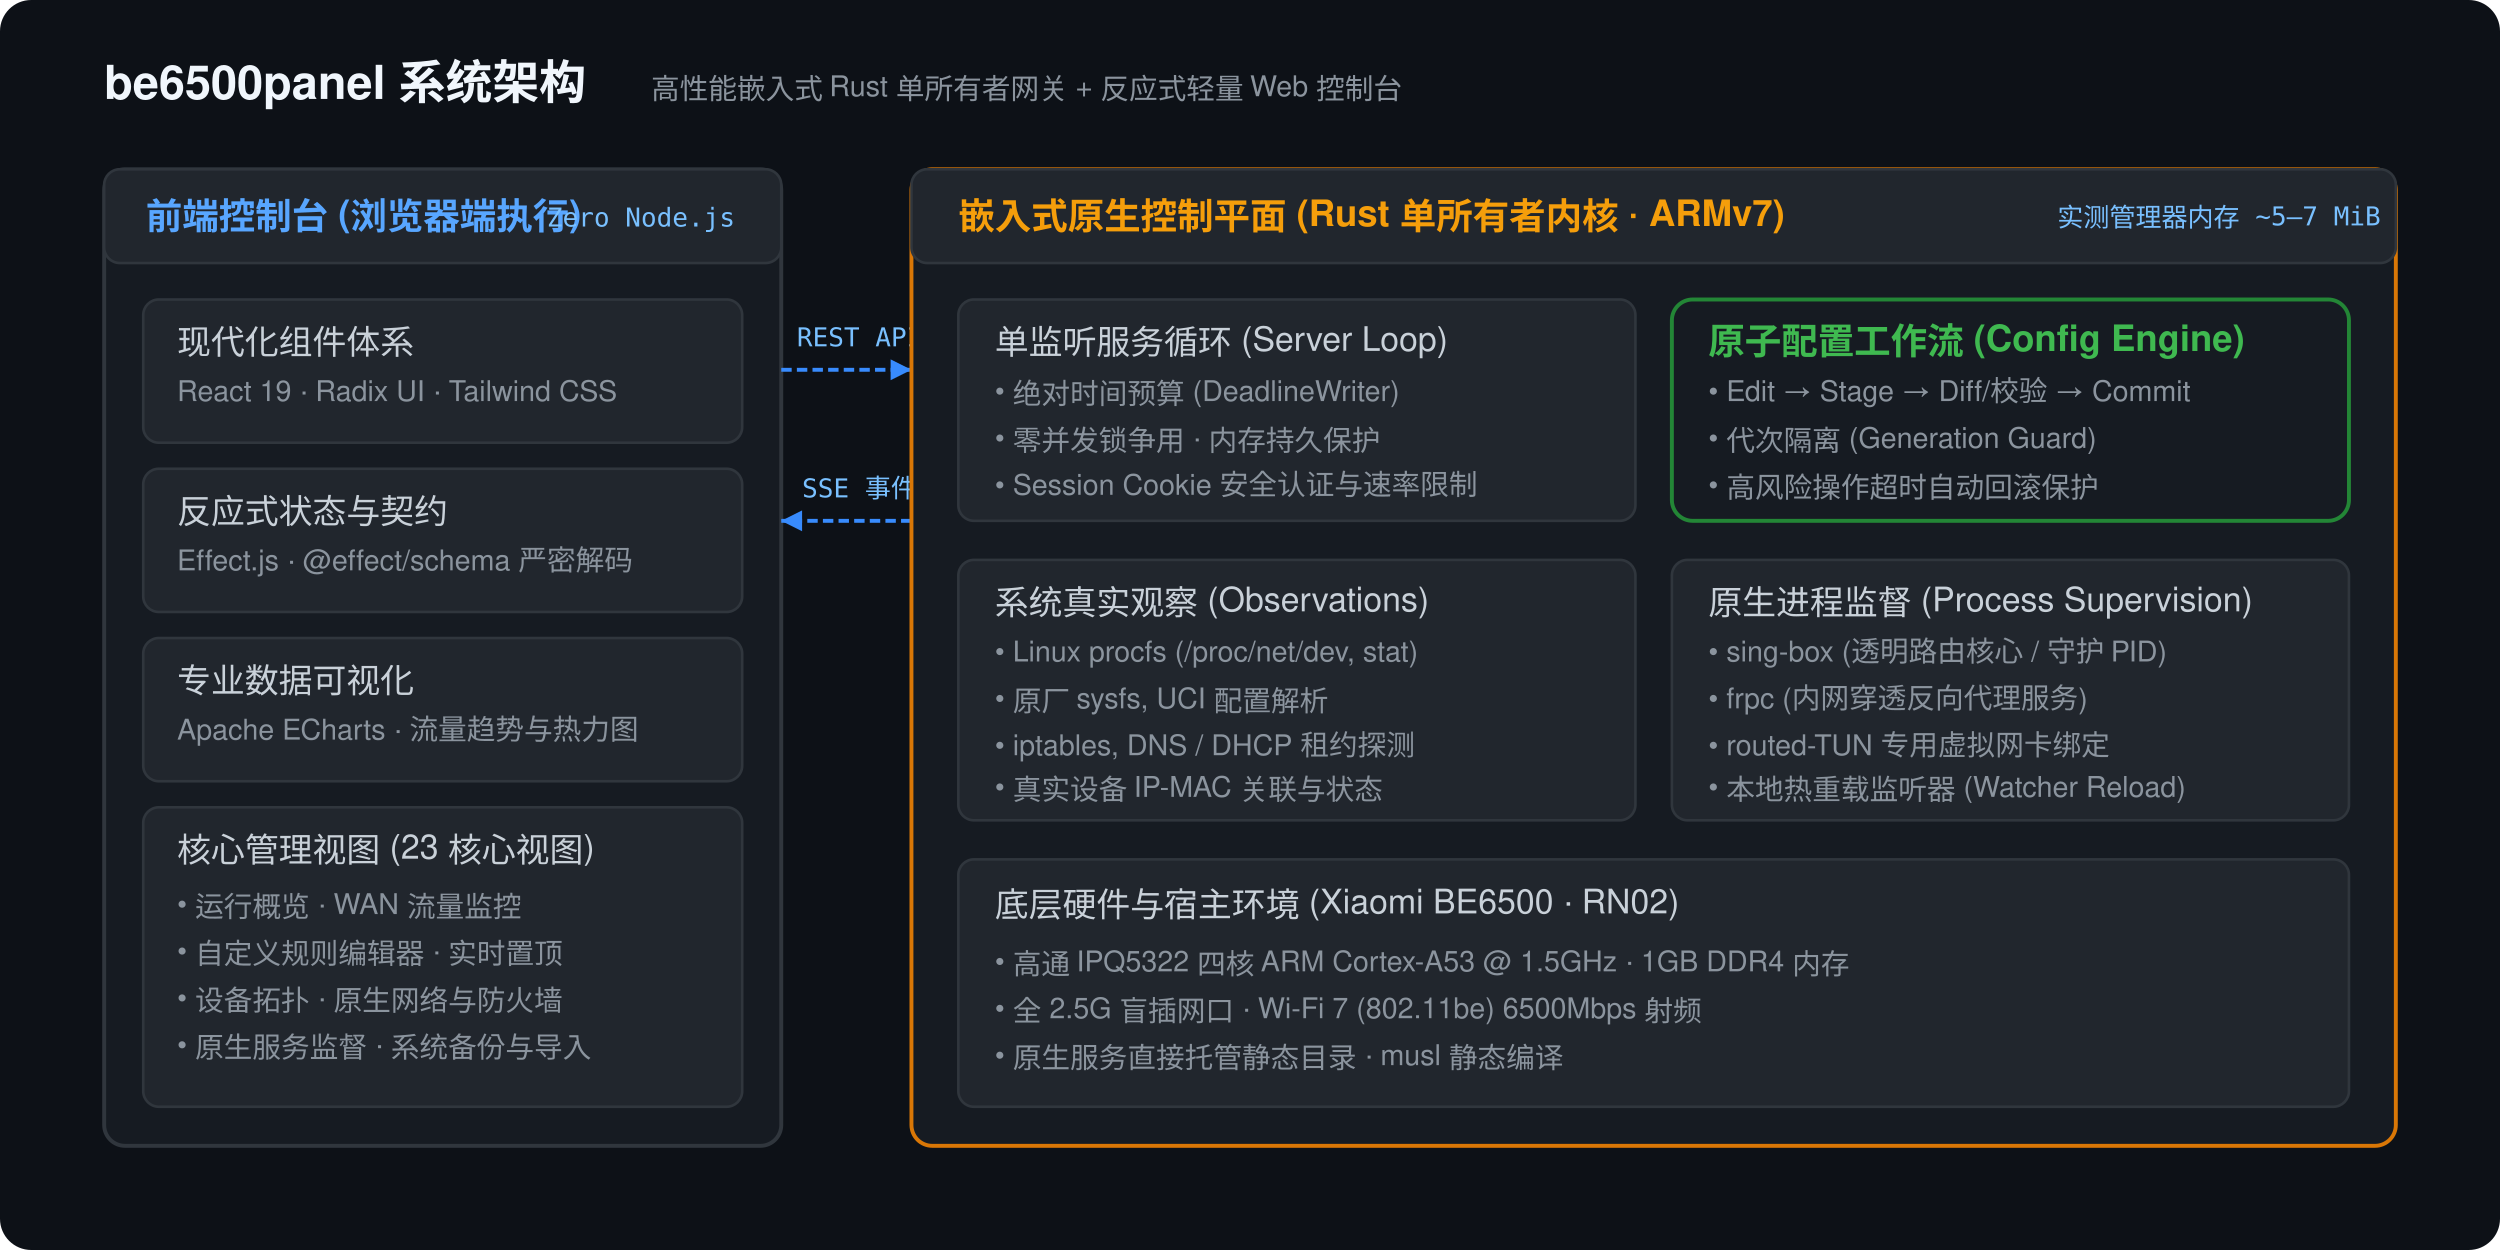
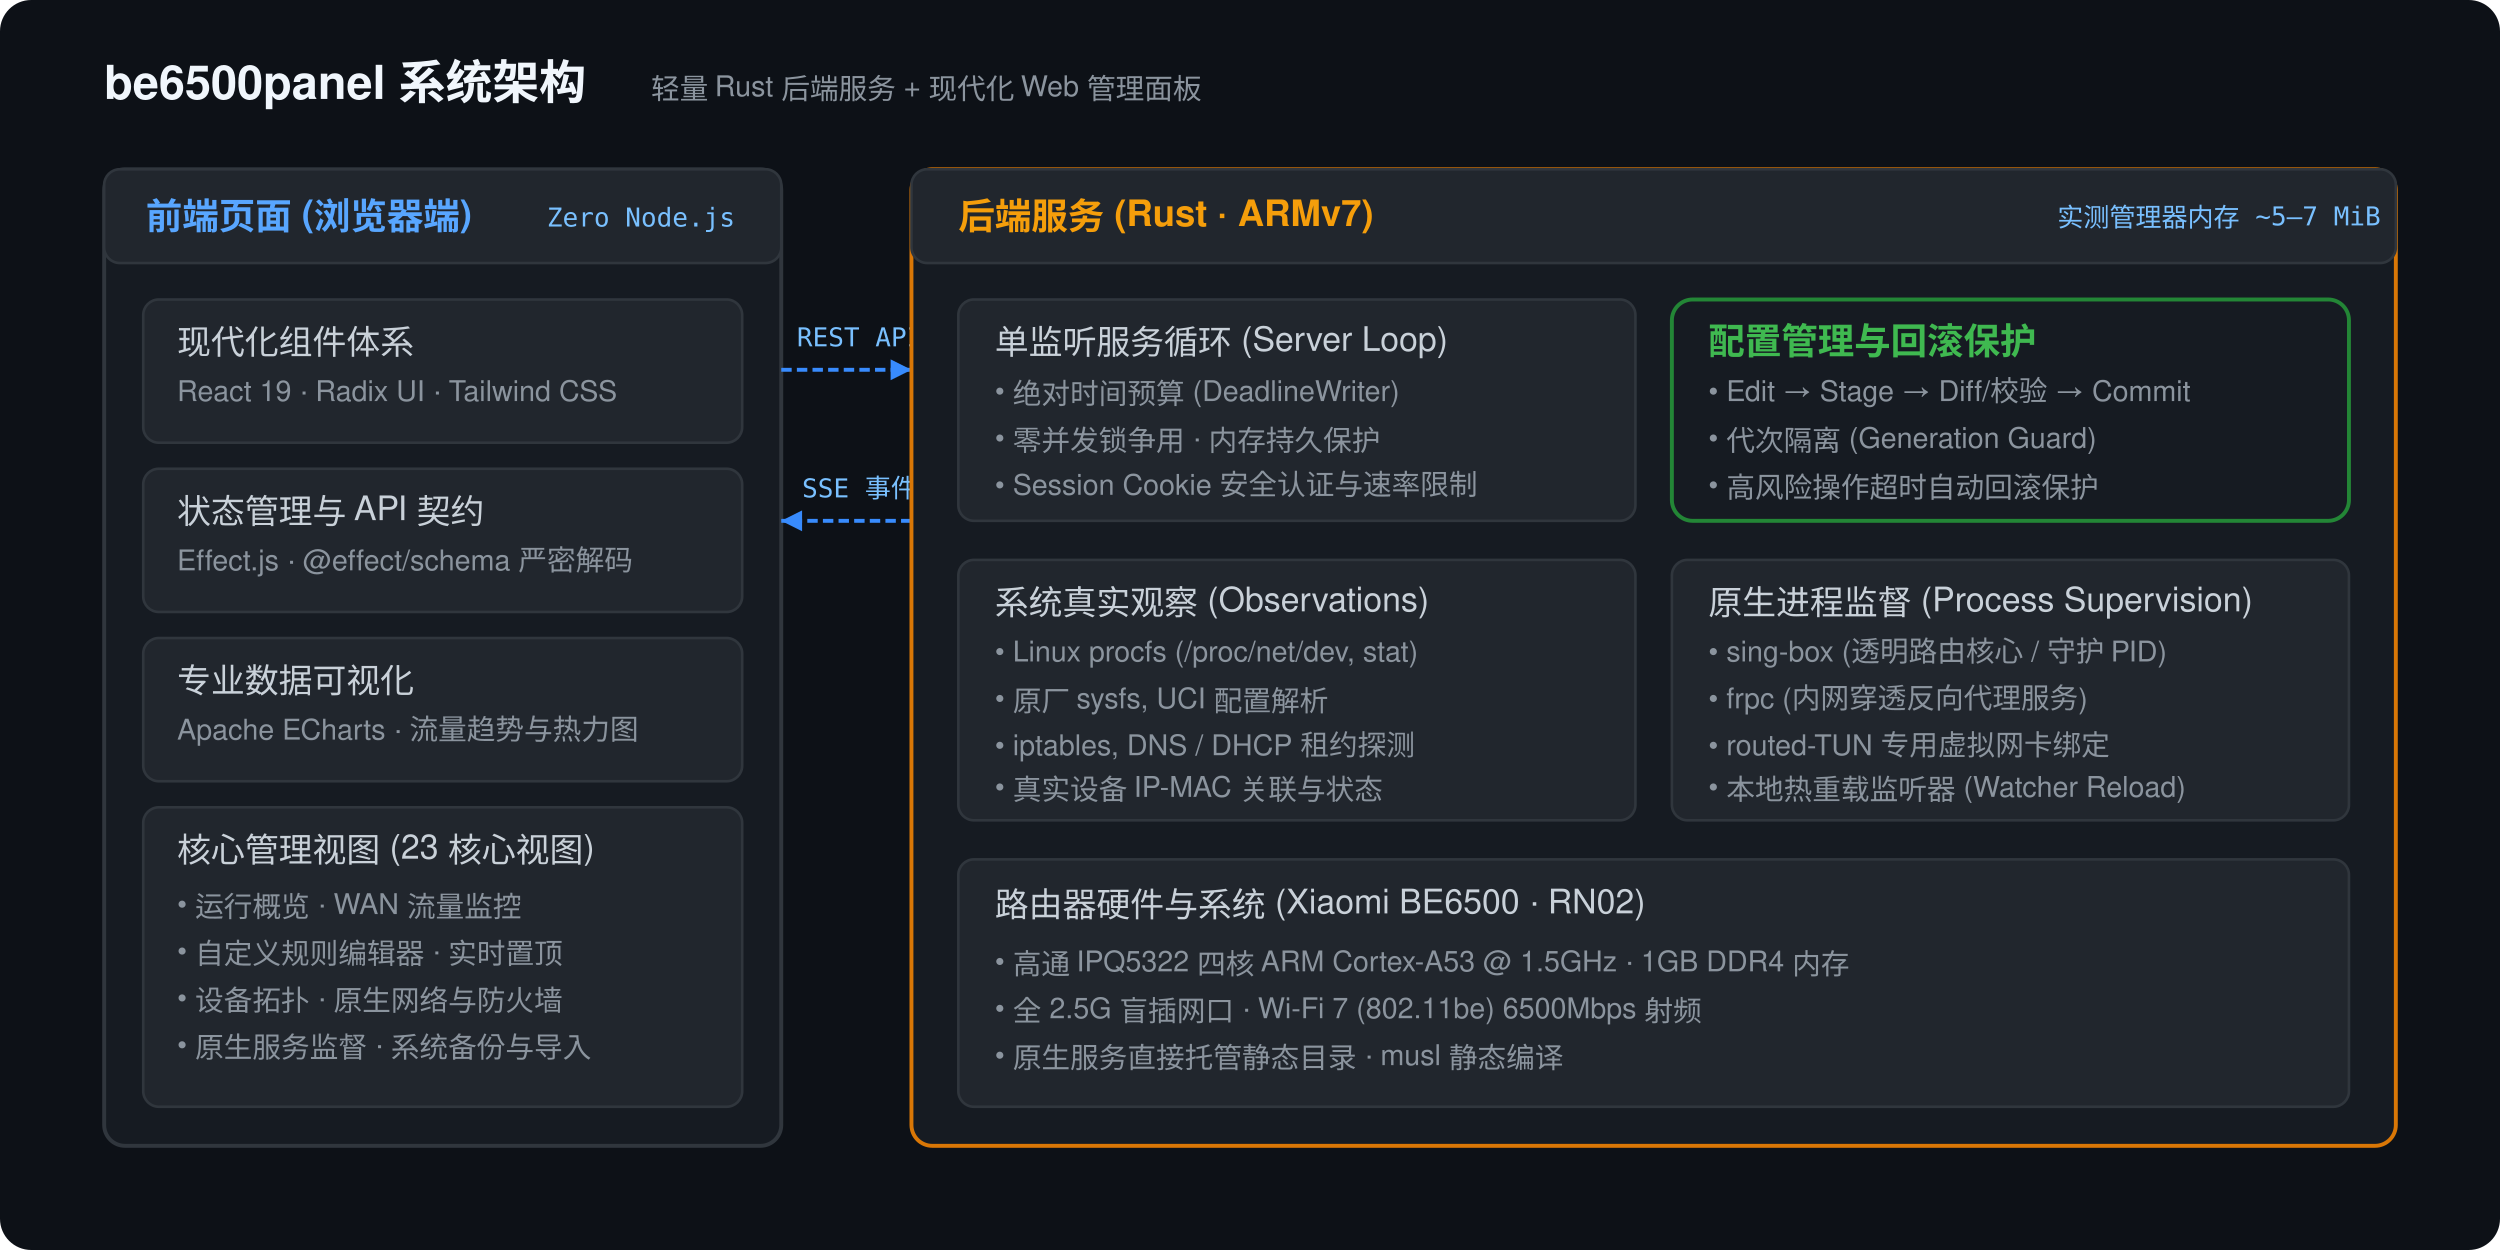
<svg xmlns="http://www.w3.org/2000/svg" viewBox="0 0 960 480" width="100%" height="100%">
  <defs>
    <style>
      .bg { fill: #0d1117; }
      .card { fill: #161b22; stroke: #30363d; stroke-width: 1.5; rx: 8px; }
      .subcard { fill: #21262d; stroke: #30363d; stroke-width: 1; rx: 6px; }
      .accent-card { fill: #161b22; stroke: #238636; stroke-width: 1.5; rx: 8px; }
      .rust-card { fill: #161b22; stroke: #d97706; stroke-width: 1.5; rx: 8px; }
      .text-title { font-family: -apple-system, BlinkMacSystemFont, "Segoe UI", Helvetica, Arial, sans-serif; font-size: 14px; font-weight: 600; fill: #58a6ff; }
      .text-rust { font-family: -apple-system, BlinkMacSystemFont, "Segoe UI", Helvetica, Arial, sans-serif; font-size: 14px; font-weight: 600; fill: #f59e0b; }
      .text-green { font-family: -apple-system, BlinkMacSystemFont, "Segoe UI", Helvetica, Arial, sans-serif; font-size: 14px; font-weight: 600; fill: #3fb950; }
      .text-main { font-family: -apple-system, BlinkMacSystemFont, "Segoe UI", Helvetica, Arial, sans-serif; font-size: 13px; font-weight: 500; fill: #c9d1d9; }
      .text-sub { font-family: -apple-system, BlinkMacSystemFont, "Segoe UI", Helvetica, Arial, sans-serif; font-size: 11px; fill: #8b949e; }
      .text-badge { font-family: ui-monospace, SFMono-Regular, Menlo, monospace; font-size: 10px; fill: #79c0ff; }
      .flow-line { stroke: #388bfd; stroke-width: 1.5; stroke-dasharray: 4 2; fill: none; }
      .arrow { fill: #388bfd; }
    </style>
  </defs>
  <rect width="100%" height="100%" class="bg" rx="12" />
  <text x="40" y="38" font-family="-apple-system, BlinkMacSystemFont, 'Segoe UI', Helvetica, sans-serif" font-size="18" font-weight="600" fill="#f0f6fc">be6500panel 系统架构</text>
-   <text x="250" y="38" class="text-sub">高性能嵌入式 Rust 单所有者网关 + 反应式轻量 Web 控制台</text>
+   <text x="250" y="38" class="text-sub">轻量 Rust 后端服务 + 现代化 Web 管理面板</text>
  <rect x="40" y="65" width="260" height="375" class="card" />
  <rect x="40" y="65" width="260" height="36" class="subcard" rx="8" />
-   <text x="56" y="88" class="text-title">前端控制台 (浏览器端执行)</text>
+   <text x="56" y="88" class="text-title">前端页面 (浏览器端)</text>
  <text x="210" y="87" class="text-badge">Zero Node.js</text>
  <rect x="55" y="115" width="230" height="55" class="subcard" />
  <text x="68" y="136" class="text-main">现代化组件体系</text>
  <text x="68" y="154" class="text-sub">React 19 · Radix UI · Tailwind CSS</text>
  <rect x="55" y="180" width="230" height="55" class="subcard" />
-   <text x="68" y="201" class="text-main">反应式状态与契约</text>
+   <text x="68" y="201" class="text-main">状态管理与 API 契约</text>
  <text x="68" y="219" class="text-sub">Effect.js · @effect/schema 严密解码</text>
  <rect x="55" y="245" width="230" height="55" class="subcard" />
  <text x="68" y="266" class="text-main">专业数据可视化</text>
  <text x="68" y="284" class="text-sub">Apache ECharts · 流量趋势与热力图</text>
  <rect x="55" y="310" width="230" height="115" class="subcard" />
  <text x="68" y="331" class="text-main">核心管理视图 (23 核心视图)</text>
  <text x="68" y="351" class="text-sub">• 运行概览 · WAN 流量监控</text>
  <text x="68" y="369" class="text-sub">• 自定义规则编辑器 · 实时置顶</text>
  <text x="68" y="387" class="text-sub">• 设备拓扑 · 原生网络与防火墙</text>
  <text x="68" y="405" class="text-sub">• 原生服务监督 · 系统备份与导入</text>
  <path d="M 300 142 L 350 142" class="flow-line" />
  <path d="M 350 142 L 342 138 L 342 146 Z" class="arrow" />
  <text x="306" y="133" class="text-badge">REST API</text>
  <path d="M 350 200 L 300 200" class="flow-line" />
  <path d="M 300 200 L 308 196 L 308 204 Z" class="arrow" />
  <text x="308" y="191" class="text-badge">SSE 事件流</text>
  <rect x="350" y="65" width="570" height="375" class="rust-card" />
  <rect x="350" y="65" width="570" height="36" class="subcard" rx="8" />
-   <text x="368" y="88" class="text-rust">嵌入式原生控制平面 (Rust 单所有者内核 · ARMv7)</text>
+   <text x="368" y="88" class="text-rust">后端服务 (Rust · ARMv7)</text>
  <text x="790" y="87" class="text-badge">实测管理器内存 ~5–7 MiB</text>
  <rect x="368" y="115" width="260" height="85" class="subcard" />
  <text x="382" y="136" class="text-main">单监听服务循环 (Server Loop)</text>
  <text x="382" y="154" class="text-sub">• 绝对时间预算 (DeadlineWriter)</text>
  <text x="382" y="172" class="text-sub">• 零并发锁争用 · 内存持久保护</text>
  <text x="382" y="190" class="text-sub">• Session Cookie 安全认证与速率限制</text>
  <rect x="642" y="115" width="260" height="85" class="accent-card" />
-   <text x="656" y="136" class="text-green">原子配置工作流 (Config Engine)</text>
+   <text x="656" y="136" class="text-green">配置管理与回滚保护</text>
  <text x="656" y="154" class="text-sub">• Edit → Stage → Diff/校验 → Commit</text>
  <text x="656" y="172" class="text-sub">• 代次隔离 (Generation Guard)</text>
  <text x="656" y="190" class="text-sub">• 高风险操作超时自动回滚保护</text>
  <rect x="368" y="215" width="260" height="100" class="subcard" />
  <text x="382" y="236" class="text-main">系统真实观察 (Observations)</text>
  <text x="382" y="254" class="text-sub">• Linux procfs (/proc/net/dev, stat)</text>
  <text x="382" y="272" class="text-sub">• 原厂 sysfs, UCI 配置解析</text>
  <text x="382" y="290" class="text-sub">• iptables, DNS / DHCP 租约探测</text>
  <text x="382" y="306" class="text-sub">• 真实设备 IP-MAC 关联与状态</text>
  <rect x="642" y="215" width="260" height="100" class="subcard" />
  <text x="656" y="236" class="text-main">原生进程监督 (Process Supervision)</text>
  <text x="656" y="254" class="text-sub">• sing-box (透明路由核心 / 守护 PID)</text>
  <text x="656" y="272" class="text-sub">• frpc (内网穿透反向代理服务)</text>
  <text x="656" y="290" class="text-sub">• routed-TUN 专用虚拟网卡绑定</text>
  <text x="656" y="306" class="text-sub">• 本地热重载监听器 (Watcher Reload)</text>
  <rect x="368" y="330" width="534" height="95" class="subcard" />
-   <text x="382" y="352" class="text-main">底层硬件与宿主环境 (Xiaomi BE6500 · RN02)</text>
+   <text x="382" y="352" class="text-main">路由器硬件与系统 (Xiaomi BE6500 · RN02)</text>
  <text x="382" y="373" class="text-sub">• 高通 IPQ5322 四核 ARM Cortex-A53 @ 1.5GHz · 1GB DDR4 内存</text>
  <text x="382" y="391" class="text-sub">• 全 2.5G 盲插网口 · Wi-Fi 7 (802.11be) 6500Mbps 射频</text>
  <text x="382" y="409" class="text-sub">• 原生服务直接托管静态目录 · musl 静态编译</text>
</svg>
